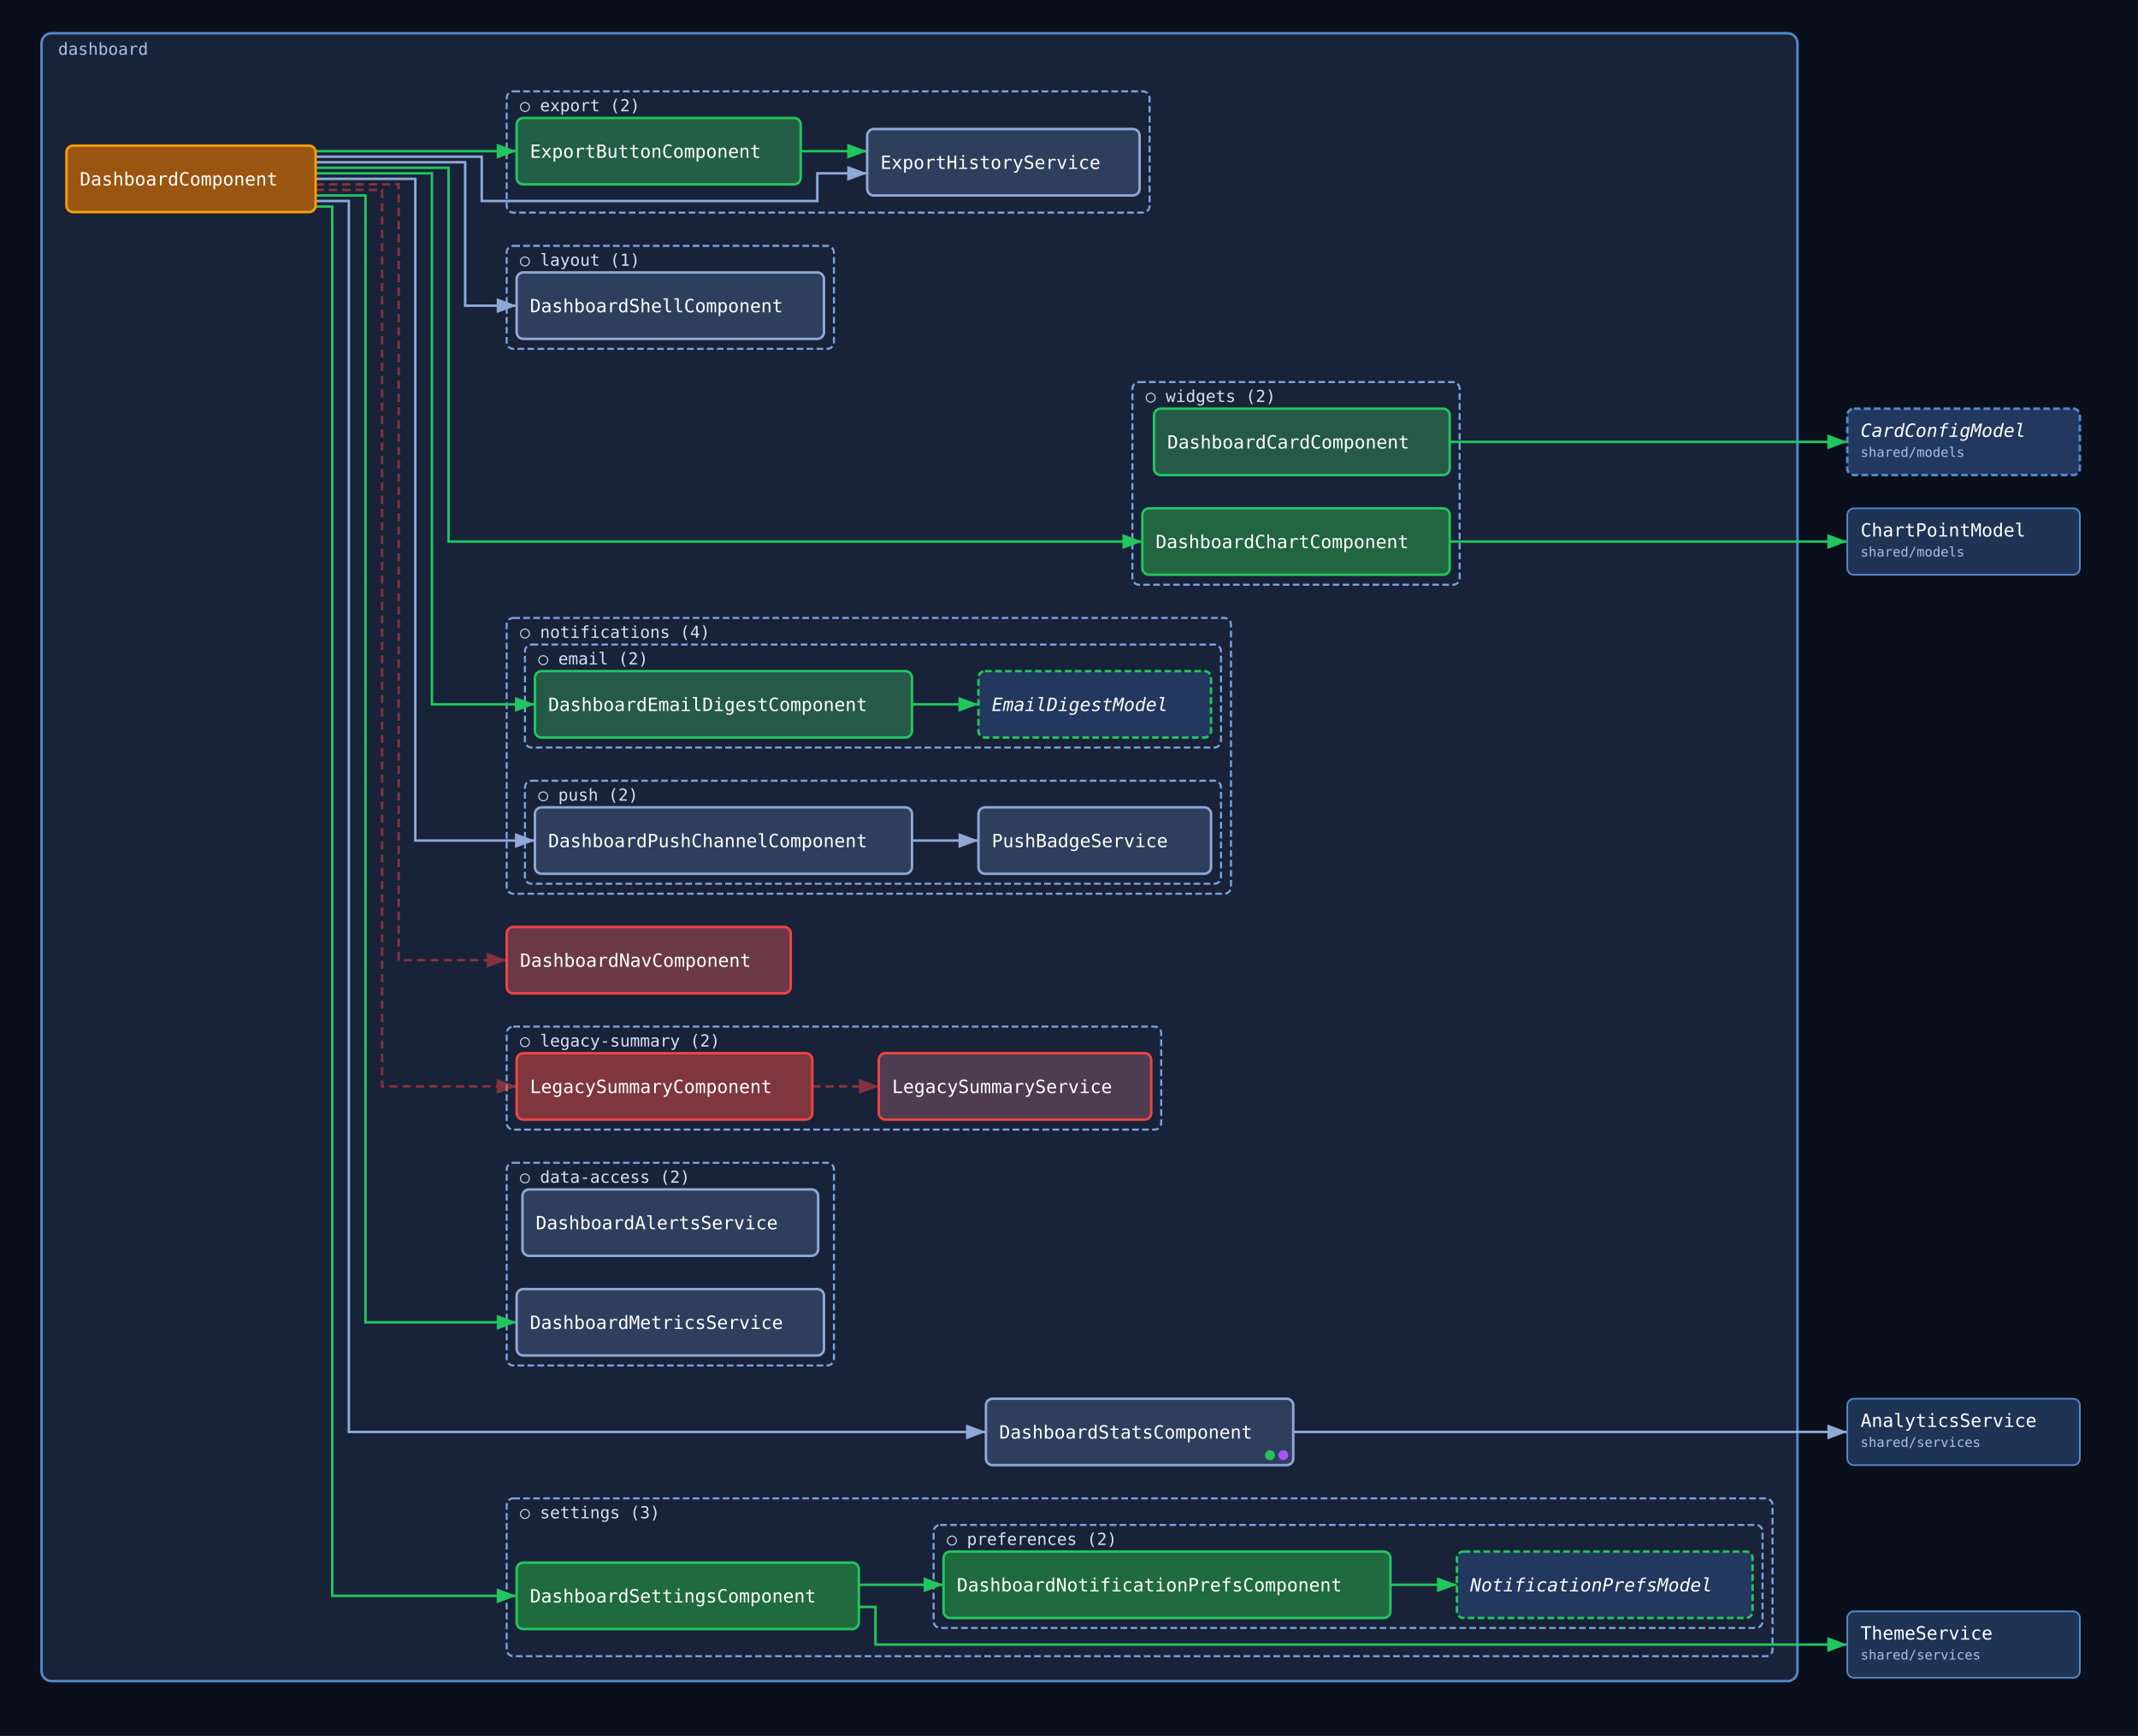
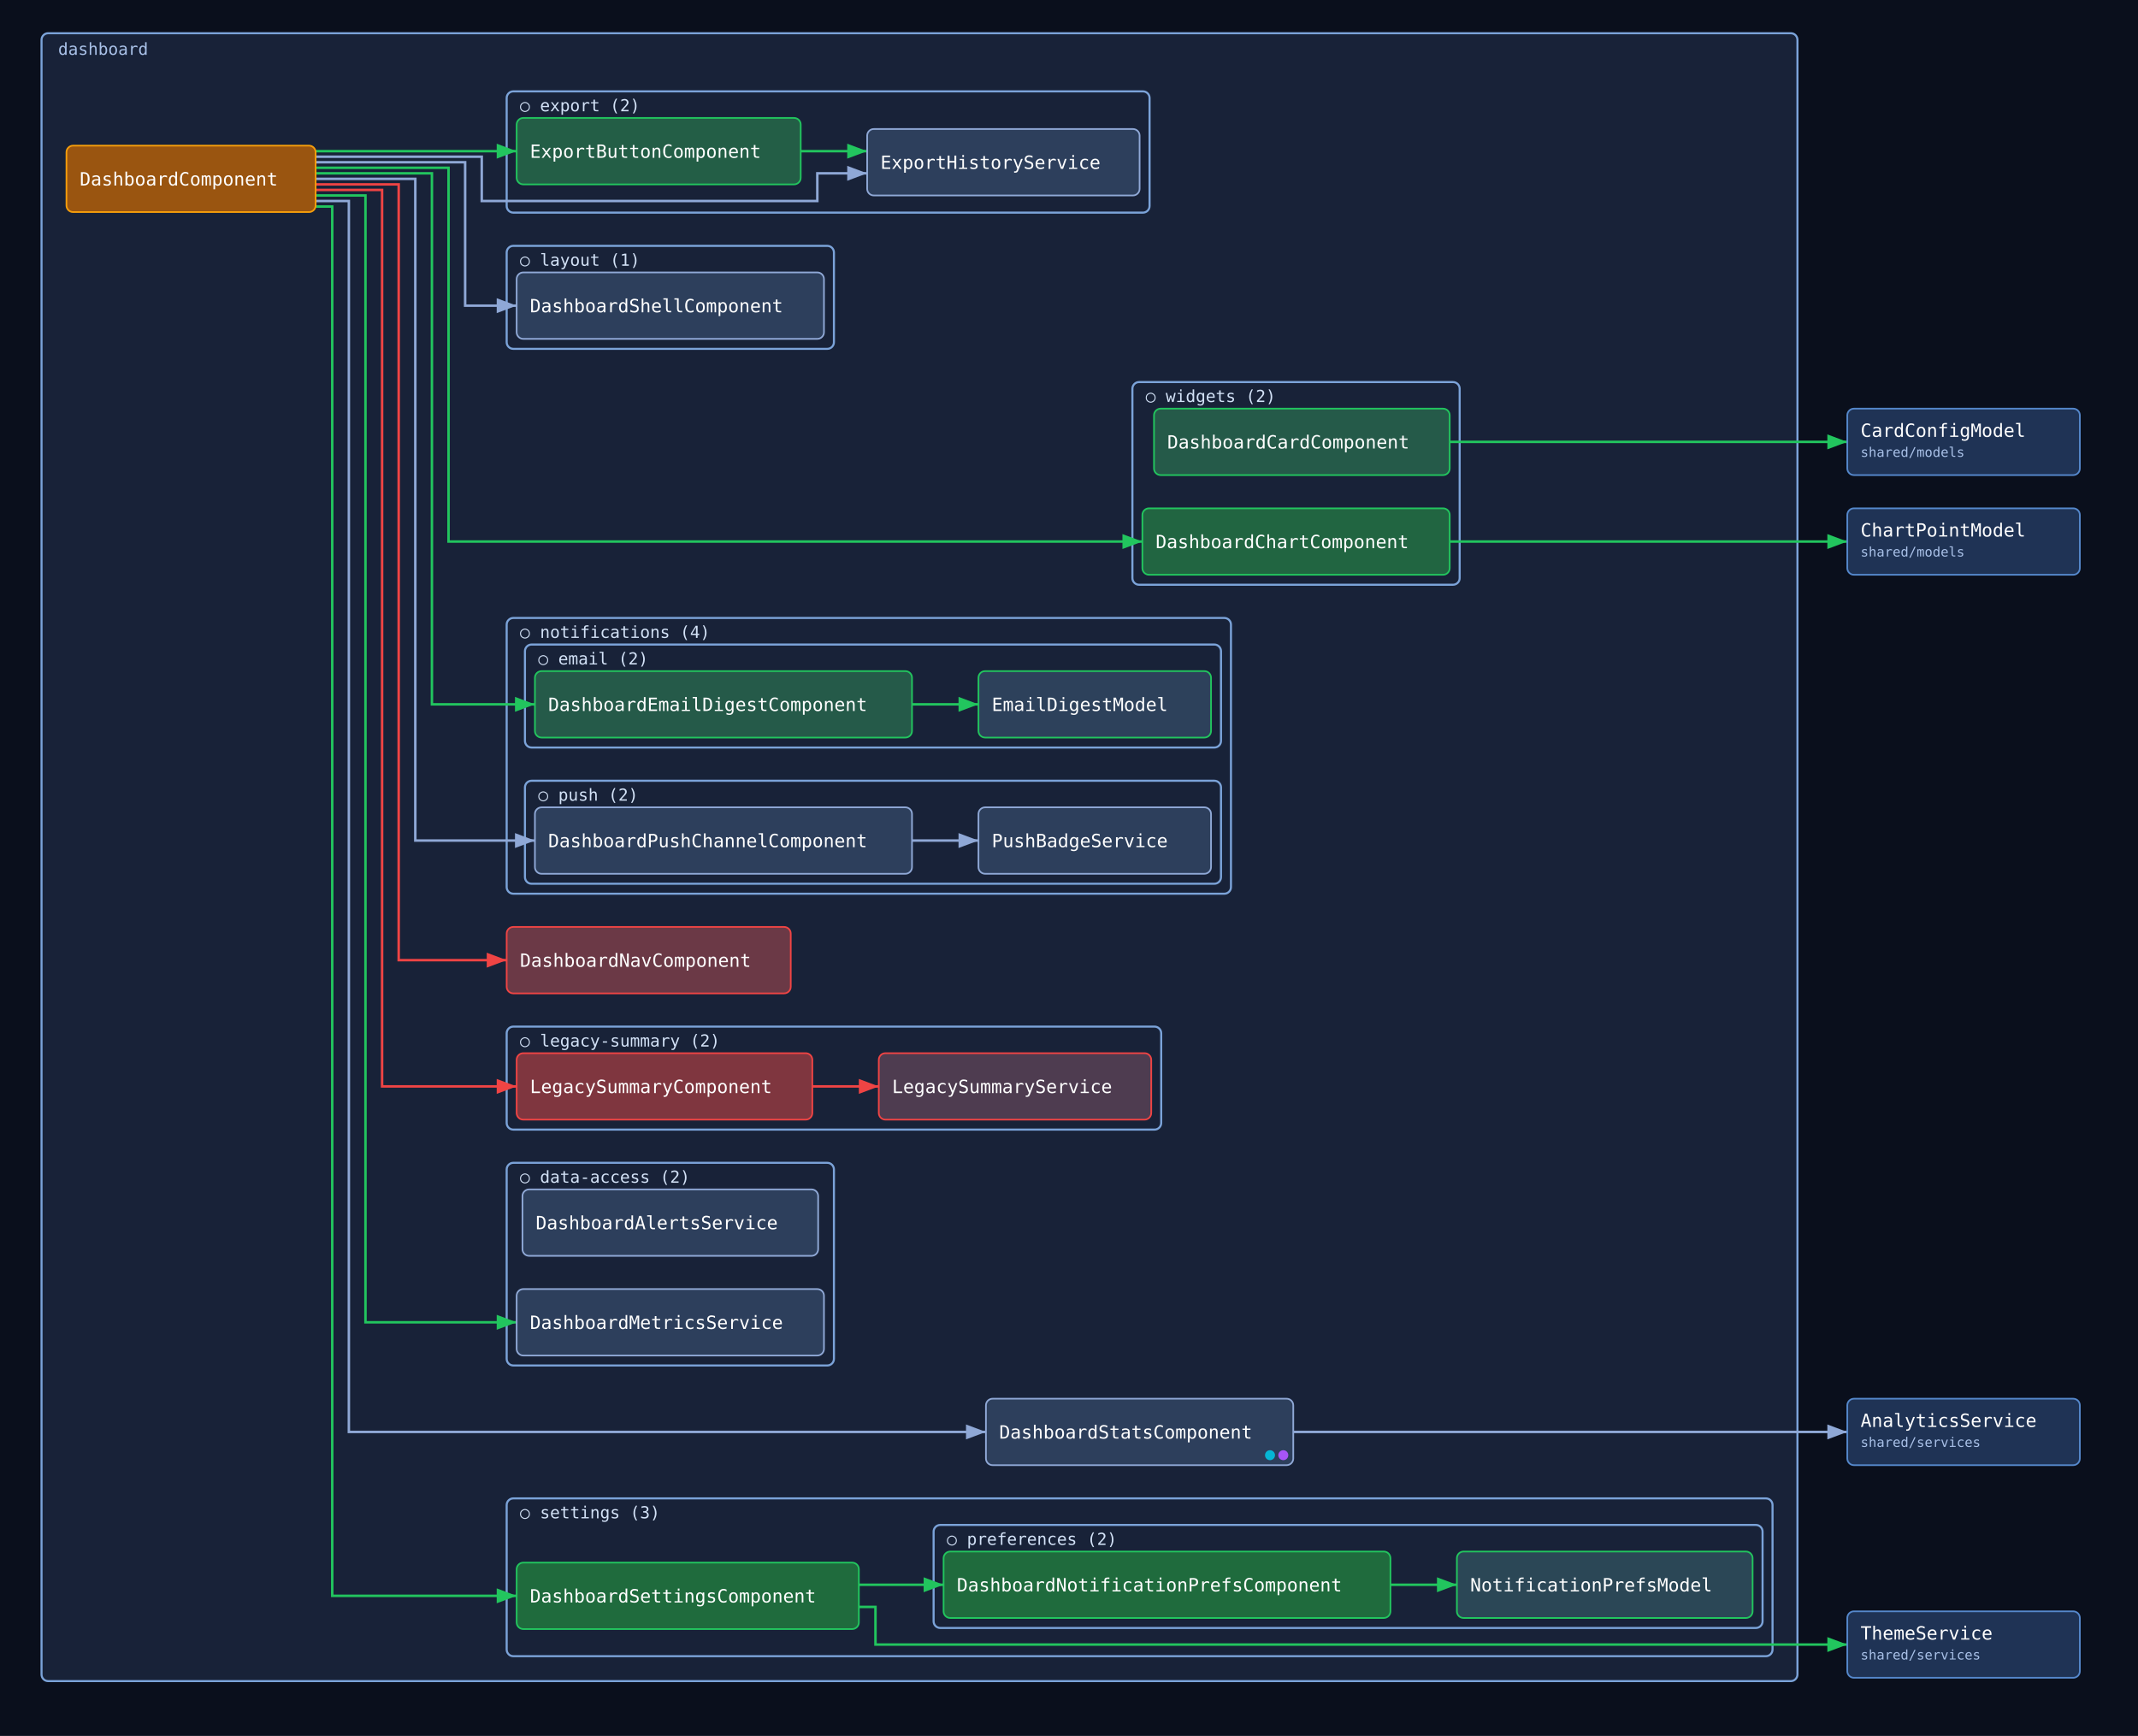
<svg xmlns="http://www.w3.org/2000/svg" width="1287" height="1045" viewBox="0 0 1287 1045">
  <defs>
    <marker id="arrow-added" markerWidth="8" markerHeight="6" refX="8" refY="3" orient="auto">
      <polygon points="0 0,8 3,0 6" fill="#22c55e" />
    </marker>
    <marker id="arrow-modified" markerWidth="8" markerHeight="6" refX="8" refY="3" orient="auto">
      <polygon points="0 0,8 3,0 6" fill="#f59e0b" />
    </marker>
    <marker id="arrow-removed" markerWidth="8" markerHeight="6" refX="8" refY="3" orient="auto">
      <polygon points="0 0,8 3,0 6" fill="#ef4444" />
    </marker>
    <marker id="arrow-unchanged" markerWidth="8" markerHeight="6" refX="8" refY="3" orient="auto">
      <polygon points="0 0,8 3,0 6" fill="#8fa8d6" />
    </marker>
  </defs>
  <rect width="1287" height="1045" fill="#0a0f1c" />
-   <rect x="25" y="20" width="1057" height="992" rx="6" fill="#182238" stroke="#5588cc" stroke-width="1.5" />
+   <rect x="25" y="20" width="1057" height="992" rx="4" fill="#182238" stroke="#7ba3d9" stroke-width="1.25" />
  <text x="35" y="33" font-family="Fira Code, monospace" font-size="10" fill="#a9c1e8">dashboard</text>
  <g class="subdir-group">
-     <rect x="305" y="700" width="197" height="122" rx="4" fill="none" stroke="#7ba3d9" stroke-width="1.25" stroke-dasharray="4,2" />
+     <rect x="305" y="700" width="197" height="122" rx="4" fill="none" stroke="#7ba3d9" stroke-width="1.25" />
    <text x="313" y="712" font-family="Fira Code, monospace" font-size="10" fill="#d3e2f7">○ data-access (2)</text>
  </g>
  <g class="subdir-group">
-     <rect x="305" y="55" width="387" height="73" rx="4" fill="none" stroke="#7ba3d9" stroke-width="1.25" stroke-dasharray="4,2" />
+     <rect x="305" y="55" width="387" height="73" rx="4" fill="none" stroke="#7ba3d9" stroke-width="1.25" />
    <text x="313" y="67" font-family="Fira Code, monospace" font-size="10" fill="#d3e2f7">○ export (2)</text>
  </g>
  <g class="subdir-group">
-     <rect x="305" y="148" width="197" height="62" rx="4" fill="none" stroke="#7ba3d9" stroke-width="1.25" stroke-dasharray="4,2" />
+     <rect x="305" y="148" width="197" height="62" rx="4" fill="none" stroke="#7ba3d9" stroke-width="1.25" />
    <text x="313" y="160" font-family="Fira Code, monospace" font-size="10" fill="#d3e2f7">○ layout (1)</text>
  </g>
  <g class="subdir-group">
-     <rect x="305" y="618" width="394" height="62" rx="4" fill="none" stroke="#7ba3d9" stroke-width="1.25" stroke-dasharray="4,2" />
+     <rect x="305" y="618" width="394" height="62" rx="4" fill="none" stroke="#7ba3d9" stroke-width="1.25" />
    <text x="313" y="630" font-family="Fira Code, monospace" font-size="10" fill="#d3e2f7">○ legacy-summary (2)</text>
  </g>
  <g class="subdir-group">
-     <rect x="305" y="372" width="436" height="166" rx="4" fill="none" stroke="#7ba3d9" stroke-width="1.25" stroke-dasharray="4,2" />
+     <rect x="305" y="372" width="436" height="166" rx="4" fill="none" stroke="#7ba3d9" stroke-width="1.25" />
    <text x="313" y="384" font-family="Fira Code, monospace" font-size="10" fill="#d3e2f7">○ notifications (4)</text>
  </g>
  <g class="subdir-group">
-     <rect x="316" y="388" width="419" height="62" rx="4" fill="none" stroke="#7ba3d9" stroke-width="1.25" stroke-dasharray="4,2" />
+     <rect x="316" y="388" width="419" height="62" rx="4" fill="none" stroke="#7ba3d9" stroke-width="1.25" />
    <text x="324" y="400" font-family="Fira Code, monospace" font-size="10" fill="#d3e2f7">○ email (2)</text>
  </g>
  <g class="subdir-group">
-     <rect x="316" y="470" width="419" height="62" rx="4" fill="none" stroke="#7ba3d9" stroke-width="1.25" stroke-dasharray="4,2" />
+     <rect x="316" y="470" width="419" height="62" rx="4" fill="none" stroke="#7ba3d9" stroke-width="1.25" />
    <text x="324" y="482" font-family="Fira Code, monospace" font-size="10" fill="#d3e2f7">○ push (2)</text>
  </g>
  <g class="subdir-group">
-     <rect x="305" y="902" width="762" height="95" rx="4" fill="none" stroke="#7ba3d9" stroke-width="1.25" stroke-dasharray="4,2" />
+     <rect x="305" y="902" width="762" height="95" rx="4" fill="none" stroke="#7ba3d9" stroke-width="1.25" />
    <text x="313" y="914" font-family="Fira Code, monospace" font-size="10" fill="#d3e2f7">○ settings (3)</text>
  </g>
  <g class="subdir-group">
-     <rect x="562" y="918" width="499" height="62" rx="4" fill="none" stroke="#7ba3d9" stroke-width="1.25" stroke-dasharray="4,2" />
+     <rect x="562" y="918" width="499" height="62" rx="4" fill="none" stroke="#7ba3d9" stroke-width="1.25" />
    <text x="570" y="930" font-family="Fira Code, monospace" font-size="10" fill="#d3e2f7">○ preferences (2)</text>
  </g>
  <g class="subdir-group">
-     <rect x="681.667" y="230" width="197" height="122" rx="4" fill="none" stroke="#7ba3d9" stroke-width="1.25" stroke-dasharray="4,2" />
+     <rect x="681.667" y="230" width="197" height="122" rx="4" fill="none" stroke="#7ba3d9" stroke-width="1.25" />
    <text x="689.667" y="242" font-family="Fira Code, monospace" font-size="10" fill="#d3e2f7">○ widgets (2)</text>
  </g>
-   <path data-from="src_app_features_dashboard_export_export_button_component" data-to="src_app_features_dashboard_export_export_history_service" d="M 482 91 L 522 91" fill="none" stroke="#22c55e" stroke-width="1.5" opacity="1" marker-end="url(#arrow-added)" />
-   <path data-from="src_app_features_dashboard_legacy_summary_legacy_summary_component" data-to="src_app_features_dashboard_legacy_summary_legacy_summary_service" d="M 489 654 L 529 654" fill="none" stroke="#ef4444" stroke-width="1.5" opacity="0.5" stroke-dasharray="5,3" marker-end="url(#arrow-removed)" />
-   <path data-from="src_app_features_dashboard_notifications_email_dashboard_email_digest_component" data-to="src_app_features_dashboard_notifications_email_email_digest_model" d="M 549 424 L 589 424" fill="none" stroke="#22c55e" stroke-width="1.5" opacity="1" marker-end="url(#arrow-added)" />
-   <path data-from="src_app_features_dashboard_notifications_push_dashboard_push_channel_component" data-to="src_app_features_dashboard_notifications_push_push_badge_service" d="M 549 506 L 589 506" fill="none" stroke="#8fa8d6" stroke-width="1.5" opacity="1" marker-end="url(#arrow-unchanged)" />
-   <path data-from="src_app_features_dashboard_settings_preferences_dashboard_notification_prefs_component" data-to="src_app_features_dashboard_settings_preferences_notification_prefs_model" d="M 837 954 L 877 954" fill="none" stroke="#22c55e" stroke-width="1.5" opacity="1" marker-end="url(#arrow-added)" />
-   <path data-from="src_app_features_dashboard_settings_dashboard_settings_component" data-to="src_app_features_dashboard_settings_preferences_dashboard_notification_prefs_component" d="M 517 954 L 568 954" fill="none" stroke="#22c55e" stroke-width="1.5" opacity="1" marker-end="url(#arrow-added)" />
-   <path data-from="src_app_features_dashboard_dashboard_component" data-to="src_app_features_dashboard_dashboard_stats_component" d="M 190 121 L 210 121 L 210 862 L 593.5 862" fill="none" stroke="#8fa8d6" stroke-width="1.5" opacity="1" marker-end="url(#arrow-unchanged)" />
-   <path data-from="src_app_features_dashboard_dashboard_component" data-to="src_app_features_dashboard_data_access_dashboard_metrics_service" d="M 190 117.667 L 220 117.667 L 220 796 L 311 796" fill="none" stroke="#22c55e" stroke-width="1.5" opacity="1" marker-end="url(#arrow-added)" />
-   <path data-from="src_app_features_dashboard_dashboard_component" data-to="src_app_features_dashboard_export_export_button_component" d="M 190 91 L 311 91" fill="none" stroke="#22c55e" stroke-width="1.5" opacity="1" marker-end="url(#arrow-added)" />
-   <path data-from="src_app_features_dashboard_dashboard_component" data-to="src_app_features_dashboard_export_export_history_service" d="M 190 94.333 L 290 94.333 L 290 121 L 492 121 L 492 104.333 L 522 104.333" fill="none" stroke="#8fa8d6" stroke-width="1.5" opacity="1" marker-end="url(#arrow-unchanged)" />
-   <path data-from="src_app_features_dashboard_dashboard_component" data-to="src_app_features_dashboard_layout_dashboard_shell_component" d="M 190 97.667 L 280 97.667 L 280 184 L 311 184" fill="none" stroke="#8fa8d6" stroke-width="1.5" opacity="1" marker-end="url(#arrow-unchanged)" />
-   <path data-from="src_app_features_dashboard_dashboard_component" data-to="src_app_features_dashboard_notifications_email_dashboard_email_digest_component" d="M 190 104.333 L 260 104.333 L 260 424 L 322 424" fill="none" stroke="#22c55e" stroke-width="1.5" opacity="1" marker-end="url(#arrow-added)" />
-   <path data-from="src_app_features_dashboard_dashboard_component" data-to="src_app_features_dashboard_notifications_push_dashboard_push_channel_component" d="M 190 107.667 L 250 107.667 L 250 506 L 322 506" fill="none" stroke="#8fa8d6" stroke-width="1.5" opacity="1" marker-end="url(#arrow-unchanged)" />
-   <path data-from="src_app_features_dashboard_dashboard_component" data-to="src_app_features_dashboard_settings_dashboard_settings_component" d="M 190 124.333 L 200 124.333 L 200 960.667 L 311 960.667" fill="none" stroke="#22c55e" stroke-width="1.5" opacity="1" marker-end="url(#arrow-added)" />
-   <path data-from="src_app_features_dashboard_dashboard_component" data-to="src_app_features_dashboard_widgets_dashboard_chart_component" d="M 190 101 L 270 101 L 270 326 L 687.667 326" fill="none" stroke="#22c55e" stroke-width="1.5" opacity="1" marker-end="url(#arrow-added)" />
-   <path data-from="src_app_features_dashboard_dashboard_stats_component" data-to="src_app_shared_services_analytics_service" d="M 778.5 862 L 1112 862" fill="none" stroke="#8fa8d6" stroke-width="1.5" opacity="1" marker-end="url(#arrow-unchanged)" />
-   <path data-from="src_app_features_dashboard_settings_dashboard_settings_component" data-to="src_app_shared_services_theme_service" d="M 517 967.333 L 527 967.333 L 527 990 L 1112 990" fill="none" stroke="#22c55e" stroke-width="1.5" opacity="1" marker-end="url(#arrow-added)" />
-   <path data-from="src_app_features_dashboard_widgets_dashboard_card_component" data-to="src_app_shared_models_card_config_model" d="M 872.667 266 L 1112 266" fill="none" stroke="#22c55e" stroke-width="1.5" opacity="1" marker-end="url(#arrow-added)" />
-   <path data-from="src_app_features_dashboard_widgets_dashboard_chart_component" data-to="src_app_shared_models_chart_point_model" d="M 872.667 326 L 1112 326" fill="none" stroke="#22c55e" stroke-width="1.5" opacity="1" marker-end="url(#arrow-added)" />
-   <path data-from="src_app_features_dashboard_dashboard_component" data-to="src_app_features_dashboard_dashboard_nav_component" d="M 190 111 L 240 111 L 240 578 L 305 578" fill="none" stroke="#ef4444" stroke-width="1.5" opacity="0.5" stroke-dasharray="5,3" marker-end="url(#arrow-removed)" />
-   <path data-from="src_app_features_dashboard_dashboard_component" data-to="src_app_features_dashboard_legacy_summary_legacy_summary_component" d="M 190 114.333 L 230 114.333 L 230 654 L 311 654" fill="none" stroke="#ef4444" stroke-width="1.5" opacity="0.5" stroke-dasharray="5,3" marker-end="url(#arrow-removed)" />
+   <path data-from="src_app_features_dashboard_export_export_button_component" data-to="src_app_features_dashboard_export_export_history_service" d="M 482 91 L 522 91" fill="none" stroke="#22c55e" stroke-width="1.5" marker-end="url(#arrow-added)" />
+   <path data-from="src_app_features_dashboard_legacy_summary_legacy_summary_component" data-to="src_app_features_dashboard_legacy_summary_legacy_summary_service" d="M 489 654 L 529 654" fill="none" stroke="#ef4444" stroke-width="1.5" marker-end="url(#arrow-removed)" />
+   <path data-from="src_app_features_dashboard_notifications_email_dashboard_email_digest_component" data-to="src_app_features_dashboard_notifications_email_email_digest_model" d="M 549 424 L 589 424" fill="none" stroke="#22c55e" stroke-width="1.5" marker-end="url(#arrow-added)" />
+   <path data-from="src_app_features_dashboard_notifications_push_dashboard_push_channel_component" data-to="src_app_features_dashboard_notifications_push_push_badge_service" d="M 549 506 L 589 506" fill="none" stroke="#8fa8d6" stroke-width="1.5" marker-end="url(#arrow-unchanged)" />
+   <path data-from="src_app_features_dashboard_settings_preferences_dashboard_notification_prefs_component" data-to="src_app_features_dashboard_settings_preferences_notification_prefs_model" d="M 837 954 L 877 954" fill="none" stroke="#22c55e" stroke-width="1.5" marker-end="url(#arrow-added)" />
+   <path data-from="src_app_features_dashboard_settings_dashboard_settings_component" data-to="src_app_features_dashboard_settings_preferences_dashboard_notification_prefs_component" d="M 517 954 L 568 954" fill="none" stroke="#22c55e" stroke-width="1.5" marker-end="url(#arrow-added)" />
+   <path data-from="src_app_features_dashboard_dashboard_component" data-to="src_app_features_dashboard_dashboard_stats_component" d="M 190 121 L 210 121 L 210 862 L 593.5 862" fill="none" stroke="#8fa8d6" stroke-width="1.5" marker-end="url(#arrow-unchanged)" />
+   <path data-from="src_app_features_dashboard_dashboard_component" data-to="src_app_features_dashboard_data_access_dashboard_metrics_service" d="M 190 117.667 L 220 117.667 L 220 796 L 311 796" fill="none" stroke="#22c55e" stroke-width="1.5" marker-end="url(#arrow-added)" />
+   <path data-from="src_app_features_dashboard_dashboard_component" data-to="src_app_features_dashboard_export_export_button_component" d="M 190 91 L 311 91" fill="none" stroke="#22c55e" stroke-width="1.5" marker-end="url(#arrow-added)" />
+   <path data-from="src_app_features_dashboard_dashboard_component" data-to="src_app_features_dashboard_export_export_history_service" d="M 190 94.333 L 290 94.333 L 290 121 L 492 121 L 492 104.333 L 522 104.333" fill="none" stroke="#8fa8d6" stroke-width="1.5" marker-end="url(#arrow-unchanged)" />
+   <path data-from="src_app_features_dashboard_dashboard_component" data-to="src_app_features_dashboard_layout_dashboard_shell_component" d="M 190 97.667 L 280 97.667 L 280 184 L 311 184" fill="none" stroke="#8fa8d6" stroke-width="1.5" marker-end="url(#arrow-unchanged)" />
+   <path data-from="src_app_features_dashboard_dashboard_component" data-to="src_app_features_dashboard_notifications_email_dashboard_email_digest_component" d="M 190 104.333 L 260 104.333 L 260 424 L 322 424" fill="none" stroke="#22c55e" stroke-width="1.5" marker-end="url(#arrow-added)" />
+   <path data-from="src_app_features_dashboard_dashboard_component" data-to="src_app_features_dashboard_notifications_push_dashboard_push_channel_component" d="M 190 107.667 L 250 107.667 L 250 506 L 322 506" fill="none" stroke="#8fa8d6" stroke-width="1.5" marker-end="url(#arrow-unchanged)" />
+   <path data-from="src_app_features_dashboard_dashboard_component" data-to="src_app_features_dashboard_settings_dashboard_settings_component" d="M 190 124.333 L 200 124.333 L 200 960.667 L 311 960.667" fill="none" stroke="#22c55e" stroke-width="1.5" marker-end="url(#arrow-added)" />
+   <path data-from="src_app_features_dashboard_dashboard_component" data-to="src_app_features_dashboard_widgets_dashboard_chart_component" d="M 190 101 L 270 101 L 270 326 L 687.667 326" fill="none" stroke="#22c55e" stroke-width="1.5" marker-end="url(#arrow-added)" />
+   <path data-from="src_app_features_dashboard_dashboard_stats_component" data-to="src_app_shared_services_analytics_service" d="M 778.5 862 L 1112 862" fill="none" stroke="#8fa8d6" stroke-width="1.5" marker-end="url(#arrow-unchanged)" />
+   <path data-from="src_app_features_dashboard_settings_dashboard_settings_component" data-to="src_app_shared_services_theme_service" d="M 517 967.333 L 527 967.333 L 527 990 L 1112 990" fill="none" stroke="#22c55e" stroke-width="1.5" marker-end="url(#arrow-added)" />
+   <path data-from="src_app_features_dashboard_widgets_dashboard_card_component" data-to="src_app_shared_models_card_config_model" d="M 872.667 266 L 1112 266" fill="none" stroke="#22c55e" stroke-width="1.5" marker-end="url(#arrow-added)" />
+   <path data-from="src_app_features_dashboard_widgets_dashboard_chart_component" data-to="src_app_shared_models_chart_point_model" d="M 872.667 326 L 1112 326" fill="none" stroke="#22c55e" stroke-width="1.5" marker-end="url(#arrow-added)" />
+   <path data-from="src_app_features_dashboard_dashboard_component" data-to="src_app_features_dashboard_dashboard_nav_component" d="M 190 111 L 240 111 L 240 578 L 305 578" fill="none" stroke="#ef4444" stroke-width="1.5" marker-end="url(#arrow-removed)" />
+   <path data-from="src_app_features_dashboard_dashboard_component" data-to="src_app_features_dashboard_legacy_summary_legacy_summary_component" d="M 190 114.333 L 230 114.333 L 230 654 L 311 654" fill="none" stroke="#ef4444" stroke-width="1.5" marker-end="url(#arrow-removed)" />
  <g class="node-group" data-id="src_app_features_dashboard_dashboard_stats_component">
-     <rect x="593.5" y="842" width="185" height="40" rx="4" fill="#2d3f5c" stroke="#8fa8d6" stroke-width="1.5" />
+     <rect x="593.5" y="842" width="185" height="40" rx="4" fill="#2d3f5c" stroke="#8fa8d6" stroke-width="1" />
    <text x="601.5" y="866" font-family="Fira Code, monospace" font-size="11" fill="#ffffff">DashboardStatsComponent</text>
    <circle cx="772.5" cy="876" r="3" fill="#a855f7" />
-     <circle cx="764.5" cy="876" r="3" fill="#22c55e" />
+     <circle cx="764.5" cy="876" r="3" fill="#06b6d4" />
  </g>
  <g class="node-group" data-id="src_app_features_dashboard_dashboard_component">
-     <rect x="40" y="87.667" width="150" height="40" rx="4" fill="#9a5510" stroke="#f59e0b" stroke-width="1.5" />
+     <rect x="40" y="87.667" width="150" height="40" rx="4" fill="#9a5510" stroke="#f59e0b" stroke-width="1" />
    <text x="48" y="111.667" font-family="Fira Code, monospace" font-size="11" fill="#ffffff">DashboardComponent</text>
  </g>
  <g class="node-group" data-id="src_app_features_dashboard_dashboard_nav_component">
-     <rect x="305" y="558" width="171" height="40" rx="4" fill="#6b3946" stroke="#ef4444" stroke-width="1.5" />
+     <rect x="305" y="558" width="171" height="40" rx="4" fill="#6b3946" stroke="#ef4444" stroke-width="1" />
    <text x="313" y="582" font-family="Fira Code, monospace" font-size="11" fill="#ffffff">DashboardNavComponent</text>
  </g>
  <g class="node-group" data-id="src_app_shared_services_analytics_service">
    <rect x="1112" y="842" width="140" height="40" rx="4" fill="#1f3355" stroke="#5588cc" stroke-width="1" />
    <text x="1120" y="859" font-family="Fira Code, monospace" font-size="11" fill="#ffffff">AnalyticsService</text>
    <text x="1120" y="871" font-family="Fira Code, monospace" font-size="8" fill="#a9c1e8">shared/services</text>
  </g>
  <g class="node-group" data-id="src_app_shared_services_theme_service">
    <rect x="1112" y="970" width="140" height="40" rx="4" fill="#1f3355" stroke="#5588cc" stroke-width="1" />
    <text x="1120" y="987" font-family="Fira Code, monospace" font-size="11" fill="#ffffff">ThemeService</text>
    <text x="1120" y="999" font-family="Fira Code, monospace" font-size="8" fill="#a9c1e8">shared/services</text>
  </g>
  <g class="node-group" data-id="src_app_shared_models_card_config_model">
-     <rect x="1112" y="246" width="140" height="40" rx="4" fill="#22385e" stroke="#5588cc" stroke-width="1.5" stroke-dasharray="4,2" />
-     <text x="1120" y="263" font-family="Fira Code, monospace" font-size="11" font-style="italic" fill="#ffffff">CardConfigModel</text>
+     <rect x="1112" y="246" width="140" height="40" rx="4" fill="#1f3355" stroke="#5588cc" stroke-width="1" />
+     <text x="1120" y="263" font-family="Fira Code, monospace" font-size="11" fill="#ffffff">CardConfigModel</text>
    <text x="1120" y="275" font-family="Fira Code, monospace" font-size="8" fill="#a9c1e8">shared/models</text>
  </g>
  <g class="node-group" data-id="src_app_shared_models_chart_point_model">
    <rect x="1112" y="306" width="140" height="40" rx="4" fill="#1f3355" stroke="#5588cc" stroke-width="1" />
    <text x="1120" y="323" font-family="Fira Code, monospace" font-size="11" fill="#ffffff">ChartPointModel</text>
    <text x="1120" y="335" font-family="Fira Code, monospace" font-size="8" fill="#a9c1e8">shared/models</text>
  </g>
  <g class="node-group" data-id="src_app_features_dashboard_data_access_dashboard_alerts_service">
-     <rect x="314.5" y="716" width="178" height="40" rx="4" fill="#2d3f5c" stroke="#8fa8d6" stroke-width="1.5" />
+     <rect x="314.5" y="716" width="178" height="40" rx="4" fill="#2d3f5c" stroke="#8fa8d6" stroke-width="1" />
    <text x="322.5" y="740" font-family="Fira Code, monospace" font-size="11" fill="#ffffff">DashboardAlertsService</text>
  </g>
  <g class="node-group" data-id="src_app_features_dashboard_data_access_dashboard_metrics_service">
-     <rect x="311" y="776" width="185" height="40" rx="4" fill="#2d3f5c" stroke="#8fa8d6" stroke-width="1.5" />
+     <rect x="311" y="776" width="185" height="40" rx="4" fill="#2d3f5c" stroke="#8fa8d6" stroke-width="1" />
    <text x="319" y="800" font-family="Fira Code, monospace" font-size="11" fill="#ffffff">DashboardMetricsService</text>
  </g>
  <g class="node-group" data-id="src_app_features_dashboard_export_export_button_component">
-     <rect x="311" y="71" width="171" height="40" rx="4" fill="#235e46" stroke="#22c55e" stroke-width="1.5" />
+     <rect x="311" y="71" width="171" height="40" rx="4" fill="#235e46" stroke="#22c55e" stroke-width="1" />
    <text x="319" y="95" font-family="Fira Code, monospace" font-size="11" fill="#ffffff">ExportButtonComponent</text>
  </g>
  <g class="node-group" data-id="src_app_features_dashboard_export_export_history_service">
-     <rect x="522" y="77.667" width="164" height="40" rx="4" fill="#2d3f5c" stroke="#8fa8d6" stroke-width="1.5" />
+     <rect x="522" y="77.667" width="164" height="40" rx="4" fill="#2d3f5c" stroke="#8fa8d6" stroke-width="1" />
    <text x="530" y="101.667" font-family="Fira Code, monospace" font-size="11" fill="#ffffff">ExportHistoryService</text>
  </g>
  <g class="node-group" data-id="src_app_features_dashboard_layout_dashboard_shell_component">
-     <rect x="311" y="164" width="185" height="40" rx="4" fill="#2d3f5c" stroke="#8fa8d6" stroke-width="1.5" />
+     <rect x="311" y="164" width="185" height="40" rx="4" fill="#2d3f5c" stroke="#8fa8d6" stroke-width="1" />
    <text x="319" y="188" font-family="Fira Code, monospace" font-size="11" fill="#ffffff">DashboardShellComponent</text>
  </g>
  <g class="node-group" data-id="src_app_features_dashboard_legacy_summary_legacy_summary_component">
-     <rect x="311" y="634" width="178" height="40" rx="4" fill="#7f363f" stroke="#ef4444" stroke-width="1.5" />
+     <rect x="311" y="634" width="178" height="40" rx="4" fill="#7f363f" stroke="#ef4444" stroke-width="1" />
    <text x="319" y="658" font-family="Fira Code, monospace" font-size="11" fill="#ffffff">LegacySummaryComponent</text>
  </g>
  <g class="node-group" data-id="src_app_features_dashboard_legacy_summary_legacy_summary_service">
-     <rect x="529" y="634" width="164" height="40" rx="4" fill="#4e3c50" stroke="#ef4444" stroke-width="1.5" />
+     <rect x="529" y="634" width="164" height="40" rx="4" fill="#4e3c50" stroke="#ef4444" stroke-width="1" />
    <text x="537" y="658" font-family="Fira Code, monospace" font-size="11" fill="#ffffff">LegacySummaryService</text>
  </g>
  <g class="node-group" data-id="src_app_features_dashboard_notifications_email_dashboard_email_digest_component">
-     <rect x="322" y="404" width="227" height="40" rx="4" fill="#255a49" stroke="#22c55e" stroke-width="1.5" />
+     <rect x="322" y="404" width="227" height="40" rx="4" fill="#255a49" stroke="#22c55e" stroke-width="1" />
    <text x="330" y="428" font-family="Fira Code, monospace" font-size="11" fill="#ffffff">DashboardEmailDigestComponent</text>
  </g>
  <g class="node-group" data-id="src_app_features_dashboard_notifications_email_email_digest_model">
-     <rect x="589" y="404" width="140" height="40" rx="4" fill="#22385e" stroke="#22c55e" stroke-width="1.5" stroke-dasharray="4,2" />
-     <text x="597" y="428" font-family="Fira Code, monospace" font-size="11" font-style="italic" fill="#ffffff">EmailDigestModel</text>
+     <rect x="589" y="404" width="140" height="40" rx="4" fill="#2d415b" stroke="#22c55e" stroke-width="1" />
+     <text x="597" y="428" font-family="Fira Code, monospace" font-size="11" fill="#ffffff">EmailDigestModel</text>
  </g>
  <g class="node-group" data-id="src_app_features_dashboard_notifications_push_dashboard_push_channel_component">
-     <rect x="322" y="486" width="227" height="40" rx="4" fill="#2d3f5c" stroke="#8fa8d6" stroke-width="1.5" />
+     <rect x="322" y="486" width="227" height="40" rx="4" fill="#2d3f5c" stroke="#8fa8d6" stroke-width="1" />
    <text x="330" y="510" font-family="Fira Code, monospace" font-size="11" fill="#ffffff">DashboardPushChannelComponent</text>
  </g>
  <g class="node-group" data-id="src_app_features_dashboard_notifications_push_push_badge_service">
-     <rect x="589" y="486" width="140" height="40" rx="4" fill="#2d3f5c" stroke="#8fa8d6" stroke-width="1.5" />
+     <rect x="589" y="486" width="140" height="40" rx="4" fill="#2d3f5c" stroke="#8fa8d6" stroke-width="1" />
    <text x="597" y="510" font-family="Fira Code, monospace" font-size="11" fill="#ffffff">PushBadgeService</text>
  </g>
  <g class="node-group" data-id="src_app_features_dashboard_settings_dashboard_settings_component">
-     <rect x="311" y="940.667" width="206" height="40" rx="4" fill="#1f6b3d" stroke="#22c55e" stroke-width="1.5" />
+     <rect x="311" y="940.667" width="206" height="40" rx="4" fill="#1f6b3d" stroke="#22c55e" stroke-width="1" />
    <text x="319" y="964.667" font-family="Fira Code, monospace" font-size="11" fill="#ffffff">DashboardSettingsComponent</text>
  </g>
  <g class="node-group" data-id="src_app_features_dashboard_settings_preferences_dashboard_notification_prefs_component">
-     <rect x="568" y="934" width="269" height="40" rx="4" fill="#1f6b3d" stroke="#22c55e" stroke-width="1.5" />
+     <rect x="568" y="934" width="269" height="40" rx="4" fill="#1f6b3d" stroke="#22c55e" stroke-width="1" />
    <text x="576" y="958" font-family="Fira Code, monospace" font-size="11" fill="#ffffff">DashboardNotificationPrefsComponent</text>
  </g>
  <g class="node-group" data-id="src_app_features_dashboard_settings_preferences_notification_prefs_model">
-     <rect x="877" y="934" width="178" height="40" rx="4" fill="#22385e" stroke="#22c55e" stroke-width="1.5" stroke-dasharray="4,2" />
-     <text x="885" y="958" font-family="Fira Code, monospace" font-size="11" font-style="italic" fill="#ffffff">NotificationPrefsModel</text>
+     <rect x="877" y="934" width="178" height="40" rx="4" fill="#2b4756" stroke="#22c55e" stroke-width="1" />
+     <text x="885" y="958" font-family="Fira Code, monospace" font-size="11" fill="#ffffff">NotificationPrefsModel</text>
  </g>
  <g class="node-group" data-id="src_app_features_dashboard_widgets_dashboard_card_component">
-     <rect x="694.667" y="246" width="178" height="40" rx="4" fill="#255a49" stroke="#22c55e" stroke-width="1.5" />
+     <rect x="694.667" y="246" width="178" height="40" rx="4" fill="#255a49" stroke="#22c55e" stroke-width="1" />
    <text x="702.667" y="270" font-family="Fira Code, monospace" font-size="11" fill="#ffffff">DashboardCardComponent</text>
  </g>
  <g class="node-group" data-id="src_app_features_dashboard_widgets_dashboard_chart_component">
-     <rect x="687.667" y="306" width="185" height="40" rx="4" fill="#216541" stroke="#22c55e" stroke-width="1.5" />
+     <rect x="687.667" y="306" width="185" height="40" rx="4" fill="#216541" stroke="#22c55e" stroke-width="1" />
    <text x="695.667" y="330" font-family="Fira Code, monospace" font-size="11" fill="#ffffff">DashboardChartComponent</text>
  </g>
</svg>
